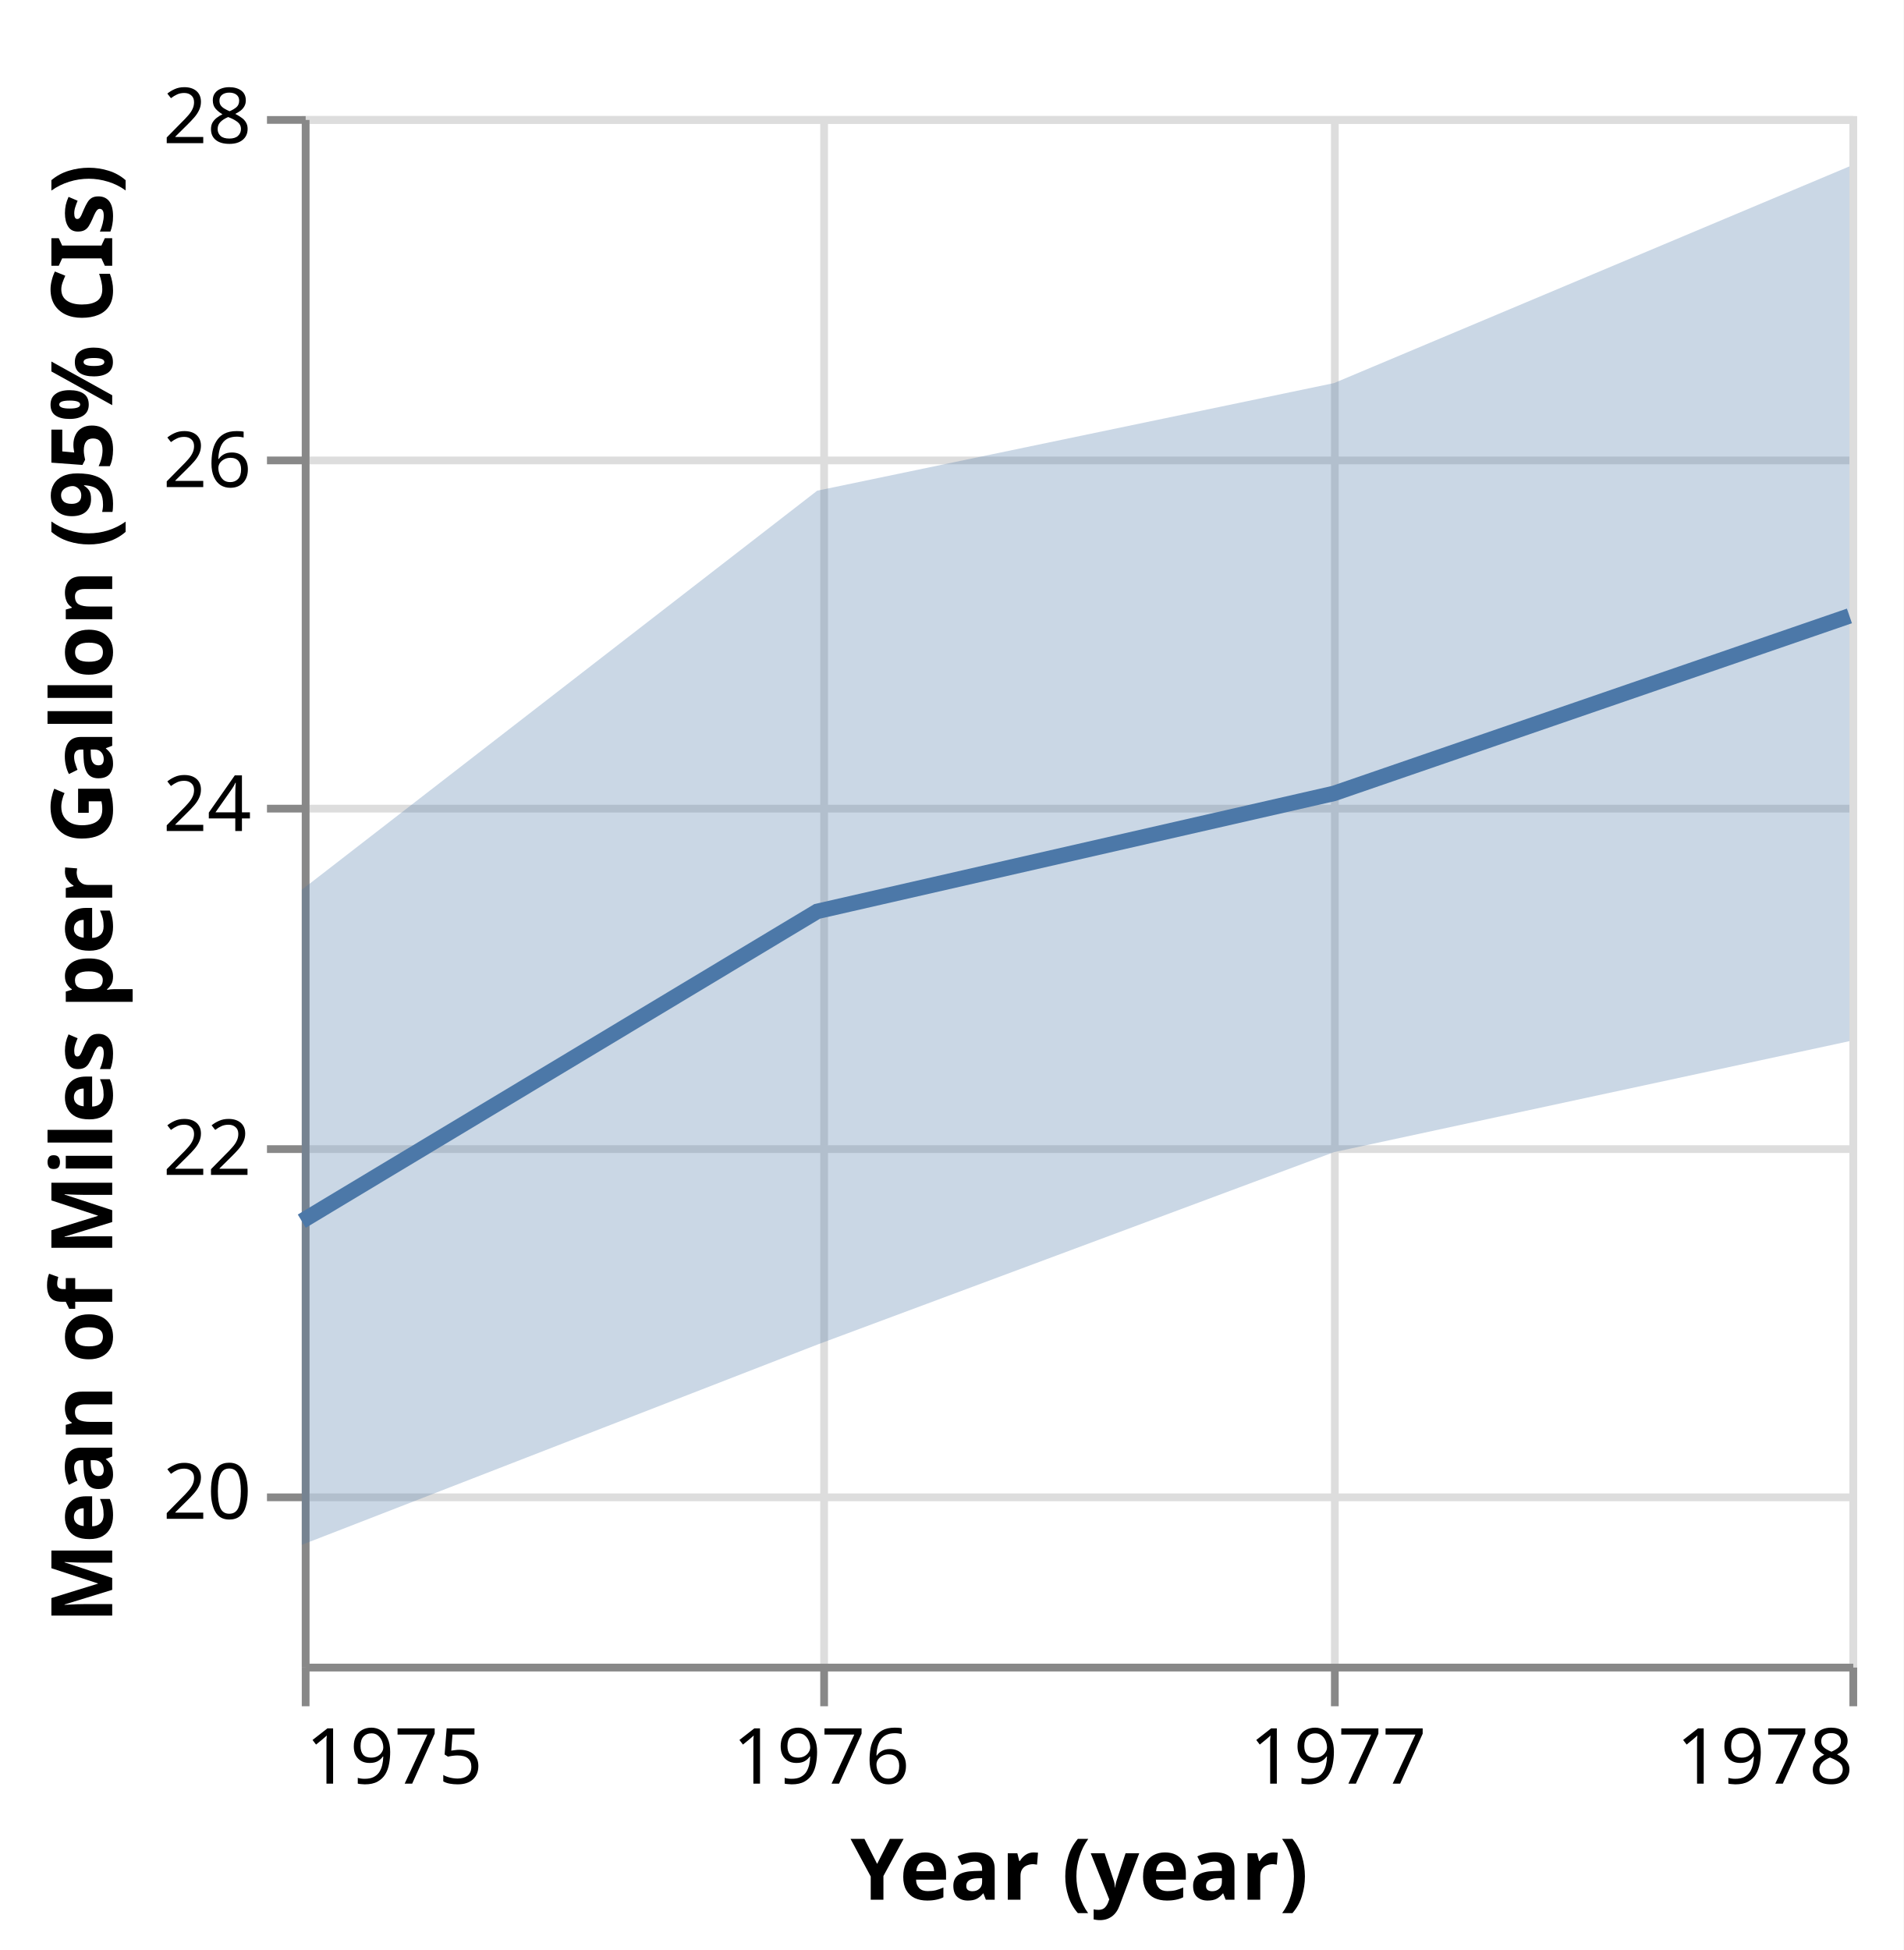
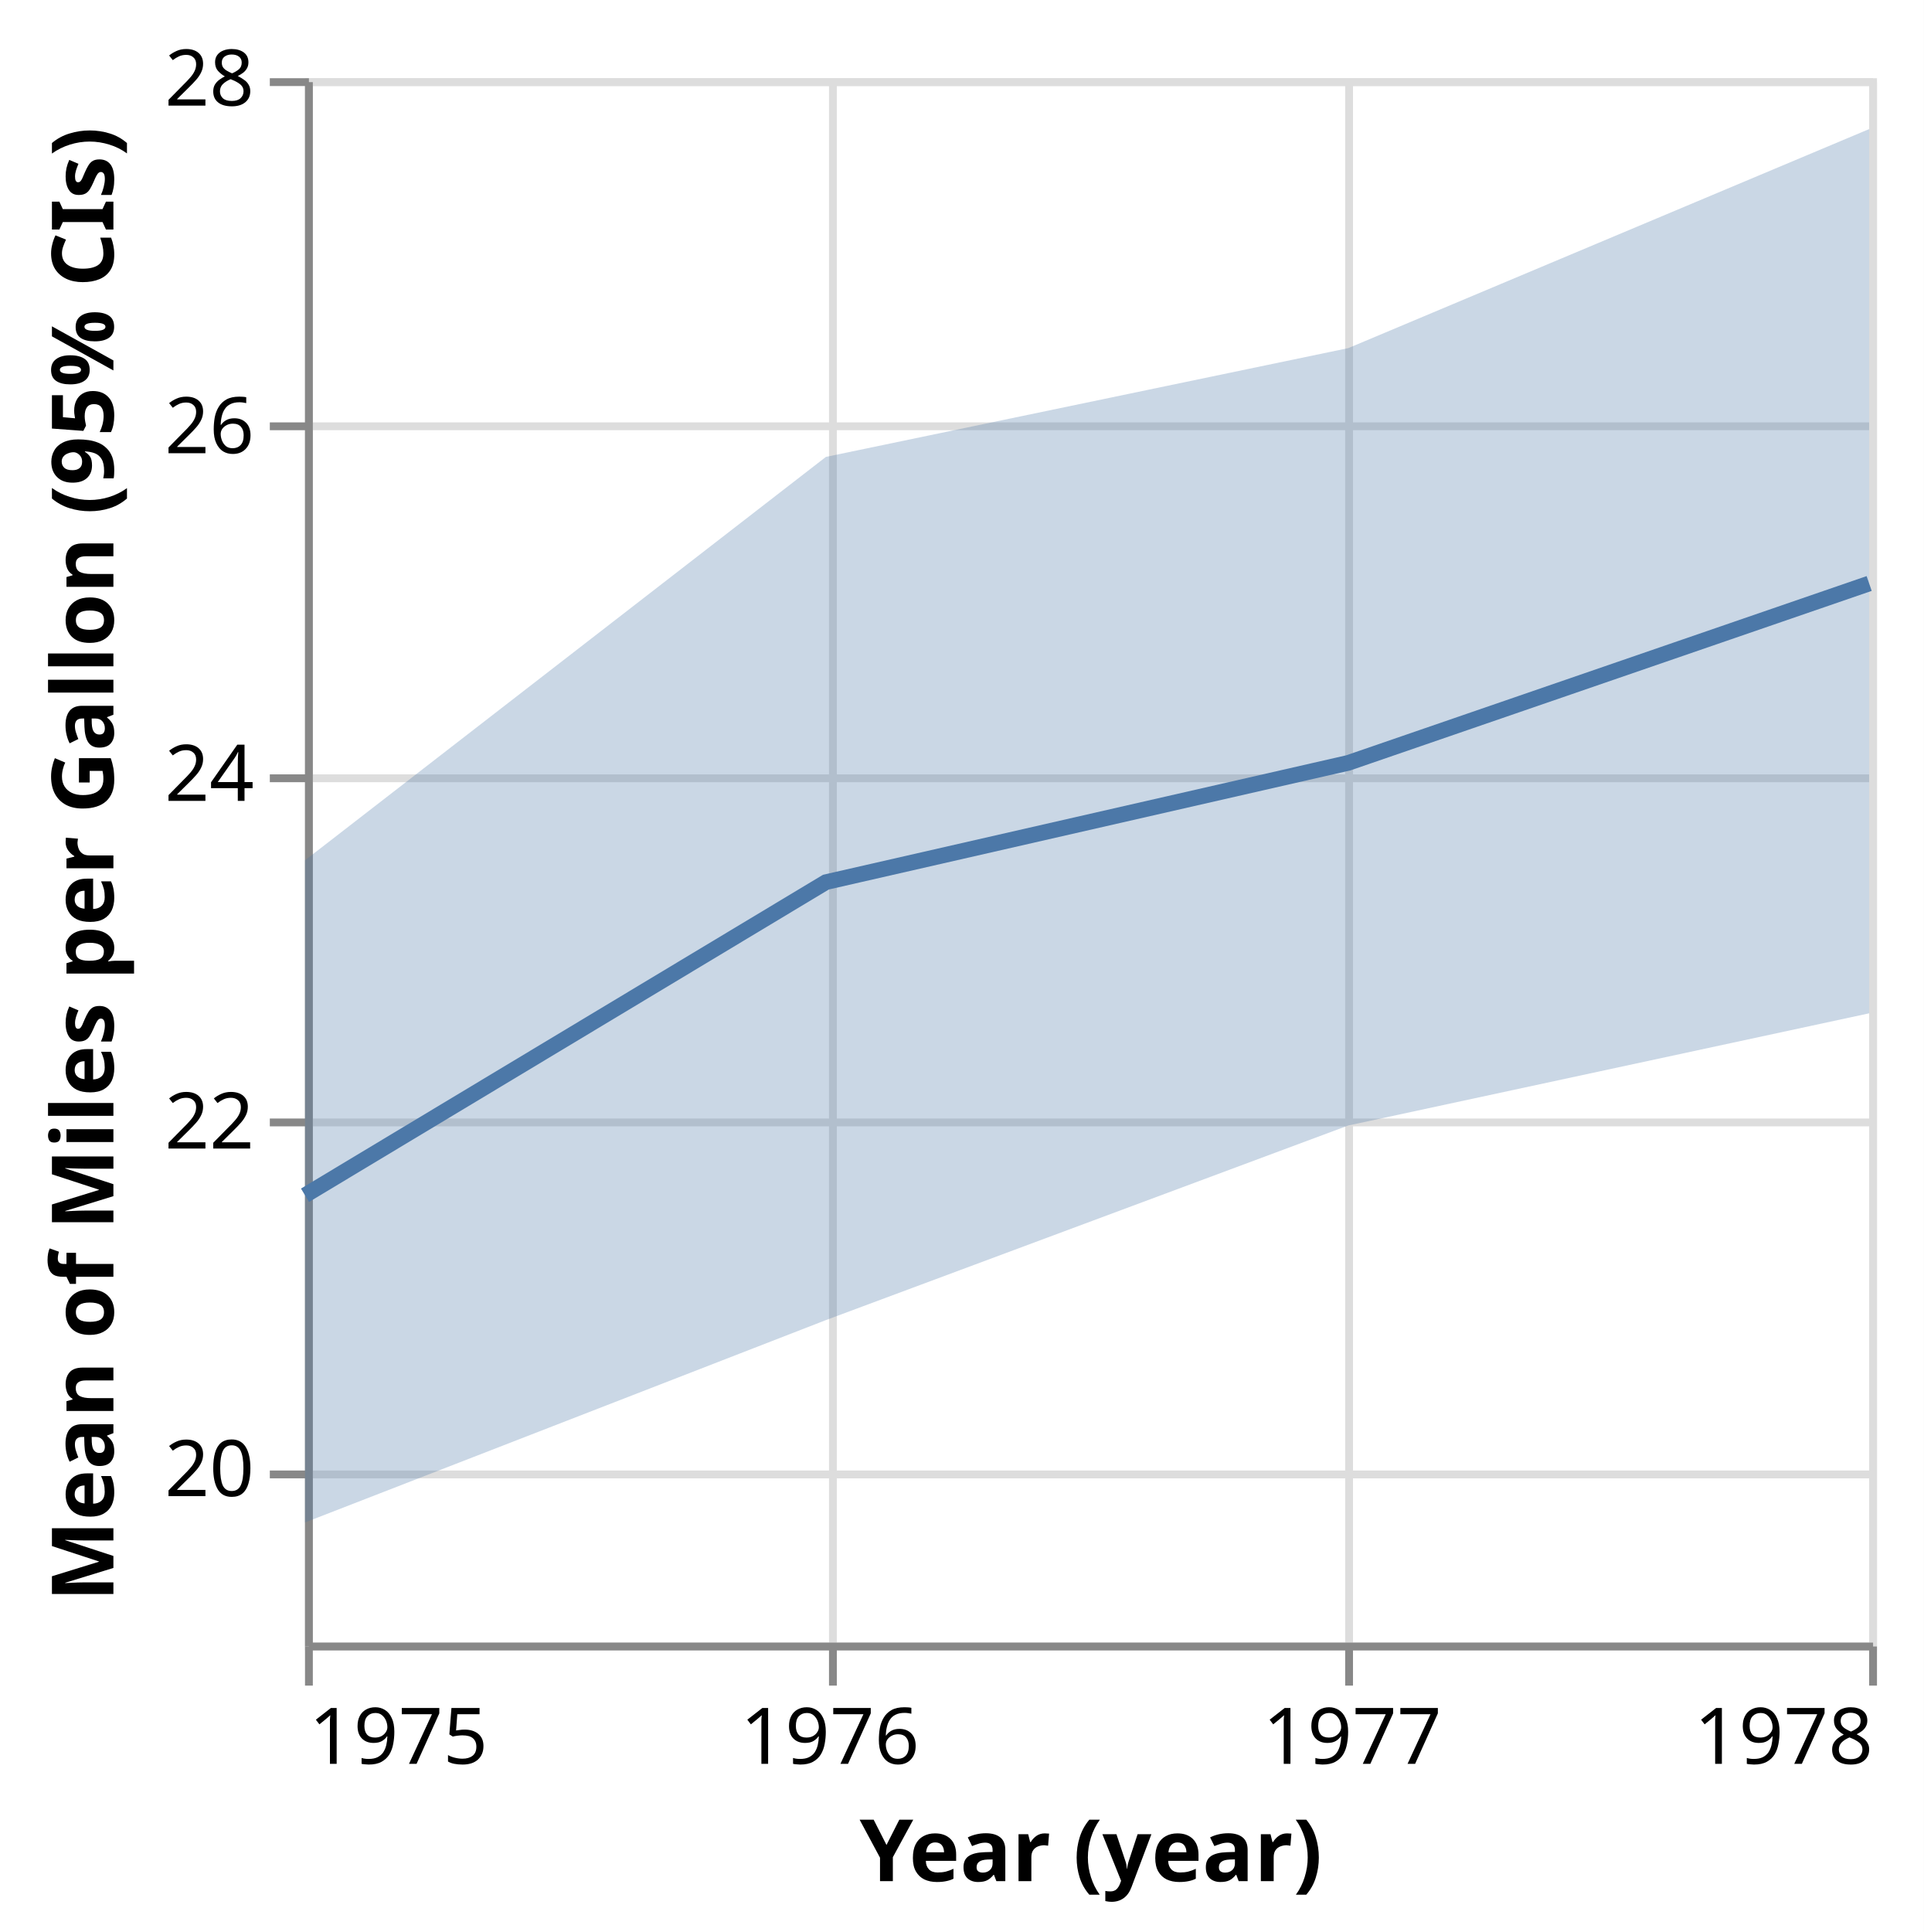
- <svg xmlns="http://www.w3.org/2000/svg" class="marks" width="246" height="252" viewBox="0 0 246 252" version="1.1">
-   <rect width="246" height="252" style="fill: white;" />
-   <g transform="translate(39,15)">
+ <svg xmlns="http://www.w3.org/2000/svg" class="marks" width="246" height="247" viewBox="0 0 246 247" version="1.1">
+   <rect width="246" height="247" style="fill: white;" />
+   <g transform="translate(39,10)">
    <g class="mark-group role-frame root">
      <g transform="translate(0,0)">
        <path class="background" d="M0.5,0.5h200v200h-200Z" style="fill: none; stroke: #ddd;" />
        <g>
          <g class="mark-group role-axis">
            <g transform="translate(0.5,200.5)">
              <path class="background" d="M0,0h0v0h0Z" style="pointer-events: none; fill: none;" />
              <g>
                <g class="mark-rule role-axis-grid" style="pointer-events: none;">
                  <line transform="translate(0,-200)" x2="0" y2="200" style="fill: none; stroke: #ddd; stroke-width: 1; opacity: 1;" />
                  <line transform="translate(67,-200)" x2="0" y2="200" style="fill: none; stroke: #ddd; stroke-width: 1; opacity: 1;" />
                  <line transform="translate(133,-200)" x2="0" y2="200" style="fill: none; stroke: #ddd; stroke-width: 1; opacity: 1;" />
                  <line transform="translate(200,-200)" x2="0" y2="200" style="fill: none; stroke: #ddd; stroke-width: 1; opacity: 1;" />
                </g>
              </g>
              <path class="foreground" d="" style="pointer-events: none; display: none; fill: none;" />
            </g>
          </g>
          <g class="mark-group role-axis">
            <g transform="translate(0.5,0.5)">
              <path class="background" d="M0,0h0v0h0Z" style="pointer-events: none; fill: none;" />
              <g>
                <g class="mark-rule role-axis-grid" style="pointer-events: none;">
                  <line transform="translate(0,178)" x2="200" y2="0" style="fill: none; stroke: #ddd; stroke-width: 1; opacity: 1;" />
                  <line transform="translate(0,133)" x2="200" y2="0" style="fill: none; stroke: #ddd; stroke-width: 1; opacity: 1;" />
                  <line transform="translate(0,89)" x2="200" y2="0" style="fill: none; stroke: #ddd; stroke-width: 1; opacity: 1;" />
                  <line transform="translate(0,44)" x2="200" y2="0" style="fill: none; stroke: #ddd; stroke-width: 1; opacity: 1;" />
                  <line transform="translate(0,0)" x2="200" y2="0" style="fill: none; stroke: #ddd; stroke-width: 1; opacity: 1;" />
                </g>
              </g>
              <path class="foreground" d="" style="pointer-events: none; display: none; fill: none;" />
            </g>
          </g>
          <g class="mark-group role-axis">
            <g transform="translate(0.5,200.5)">
              <path class="background" d="M0,0h0v0h0Z" style="pointer-events: none; fill: none;" />
              <g>
                <g class="mark-rule role-axis-tick" style="pointer-events: none;">
                  <line transform="translate(0,0)" x2="0" y2="5" style="fill: none; stroke: #888; stroke-width: 1; opacity: 1;" />
                  <line transform="translate(67,0)" x2="0" y2="5" style="fill: none; stroke: #888; stroke-width: 1; opacity: 1;" />
                  <line transform="translate(133,0)" x2="0" y2="5" style="fill: none; stroke: #888; stroke-width: 1; opacity: 1;" />
                  <line transform="translate(200,0)" x2="0" y2="5" style="fill: none; stroke: #888; stroke-width: 1; opacity: 1;" />
                </g>
                <g class="mark-text role-axis-label" style="pointer-events: none;">
                  <text text-anchor="start" transform="translate(0,15)" style="font-family: sans-serif; font-size: 10px; fill: #000; opacity: 1;">1975</text>
                  <text text-anchor="middle" transform="translate(66.60584,15)" style="font-family: sans-serif; font-size: 10px; fill: #000; opacity: 1;">1976</text>
                  <text text-anchor="middle" transform="translate(133.3942,15)" style="font-family: sans-serif; font-size: 10px; fill: #000; opacity: 1;">1977</text>
                  <text text-anchor="end" transform="translate(200,15)" style="font-family: sans-serif; font-size: 10px; fill: #000; opacity: 1;">1978</text>
                </g>
                <g class="mark-rule role-axis-domain" style="pointer-events: none;">
                  <line transform="translate(0,0)" x2="200" y2="0" style="fill: none; stroke: #888; stroke-width: 1; opacity: 1;" />
                </g>
                <g class="mark-text role-axis-title" style="pointer-events: none;">
                  <text text-anchor="middle" transform="translate(100,30)" style="font-family: sans-serif; font-size: 11px; font-weight: bold; fill: #000; opacity: 1;">Year (year)</text>
                </g>
              </g>
              <path class="foreground" d="" style="pointer-events: none; display: none; fill: none;" />
            </g>
          </g>
          <g class="mark-group role-axis">
            <g transform="translate(0.5,0.5)">
              <path class="background" d="M0,0h0v0h0Z" style="pointer-events: none; fill: none;" />
              <g>
                <g class="mark-rule role-axis-tick" style="pointer-events: none;">
                  <line transform="translate(0,178)" x2="-5" y2="0" style="fill: none; stroke: #888; stroke-width: 1; opacity: 1;" />
                  <line transform="translate(0,133)" x2="-5" y2="0" style="fill: none; stroke: #888; stroke-width: 1; opacity: 1;" />
                  <line transform="translate(0,89)" x2="-5" y2="0" style="fill: none; stroke: #888; stroke-width: 1; opacity: 1;" />
                  <line transform="translate(0,44)" x2="-5" y2="0" style="fill: none; stroke: #888; stroke-width: 1; opacity: 1;" />
                  <line transform="translate(0,0)" x2="-5" y2="0" style="fill: none; stroke: #888; stroke-width: 1; opacity: 1;" />
                </g>
                <g class="mark-text role-axis-label" style="pointer-events: none;">
                  <text text-anchor="end" transform="translate(-7,180.7778)" style="font-family: sans-serif; font-size: 10px; fill: #000; opacity: 1;">20</text>
                  <text text-anchor="end" transform="translate(-7,136.3333)" style="font-family: sans-serif; font-size: 10px; fill: #000; opacity: 1;">22</text>
                  <text text-anchor="end" transform="translate(-7,91.88889)" style="font-family: sans-serif; font-size: 10px; fill: #000; opacity: 1;">24</text>
                  <text text-anchor="end" transform="translate(-7,47.44444)" style="font-family: sans-serif; font-size: 10px; fill: #000; opacity: 1;">26</text>
                  <text text-anchor="end" transform="translate(-7,3)" style="font-family: sans-serif; font-size: 10px; fill: #000; opacity: 1;">28</text>
                </g>
                <g class="mark-rule role-axis-domain" style="pointer-events: none;">
                  <line transform="translate(0,200)" x2="0" y2="-200" style="fill: none; stroke: #888; stroke-width: 1; opacity: 1;" />
                </g>
                <g class="mark-text role-axis-title" style="pointer-events: none;">
                  <text text-anchor="middle" transform="translate(-23,100) rotate(-90) translate(0,-2)" style="font-family: sans-serif; font-size: 11px; font-weight: bold; fill: #000; opacity: 1;">Mean of Miles per Gallon (95% CIs)</text>
                </g>
              </g>
              <path class="foreground" d="" style="pointer-events: none; display: none; fill: none;" />
            </g>
          </g>
          <g class="mark-area role-mark layer_0_layer_0_marks">
            <path d="M0,99.984L66.606,48.413L133.394,34.507L200,6.502L200,119.549L133.394,133.891L66.606,158.769L0,184.64Z" style="fill: #4c78a8; opacity: 0.3;" />
          </g>
          <g class="mark-line role-mark layer_1_marks">
            <path d="M0,142.811L66.606,102.778L133.394,87.531L200,64.598" style="fill: none; stroke: #4c78a8; stroke-width: 2;" />
          </g>
        </g>
        <path class="foreground" d="" style="display: none; fill: none;" />
      </g>
    </g>
  </g>
</svg>
